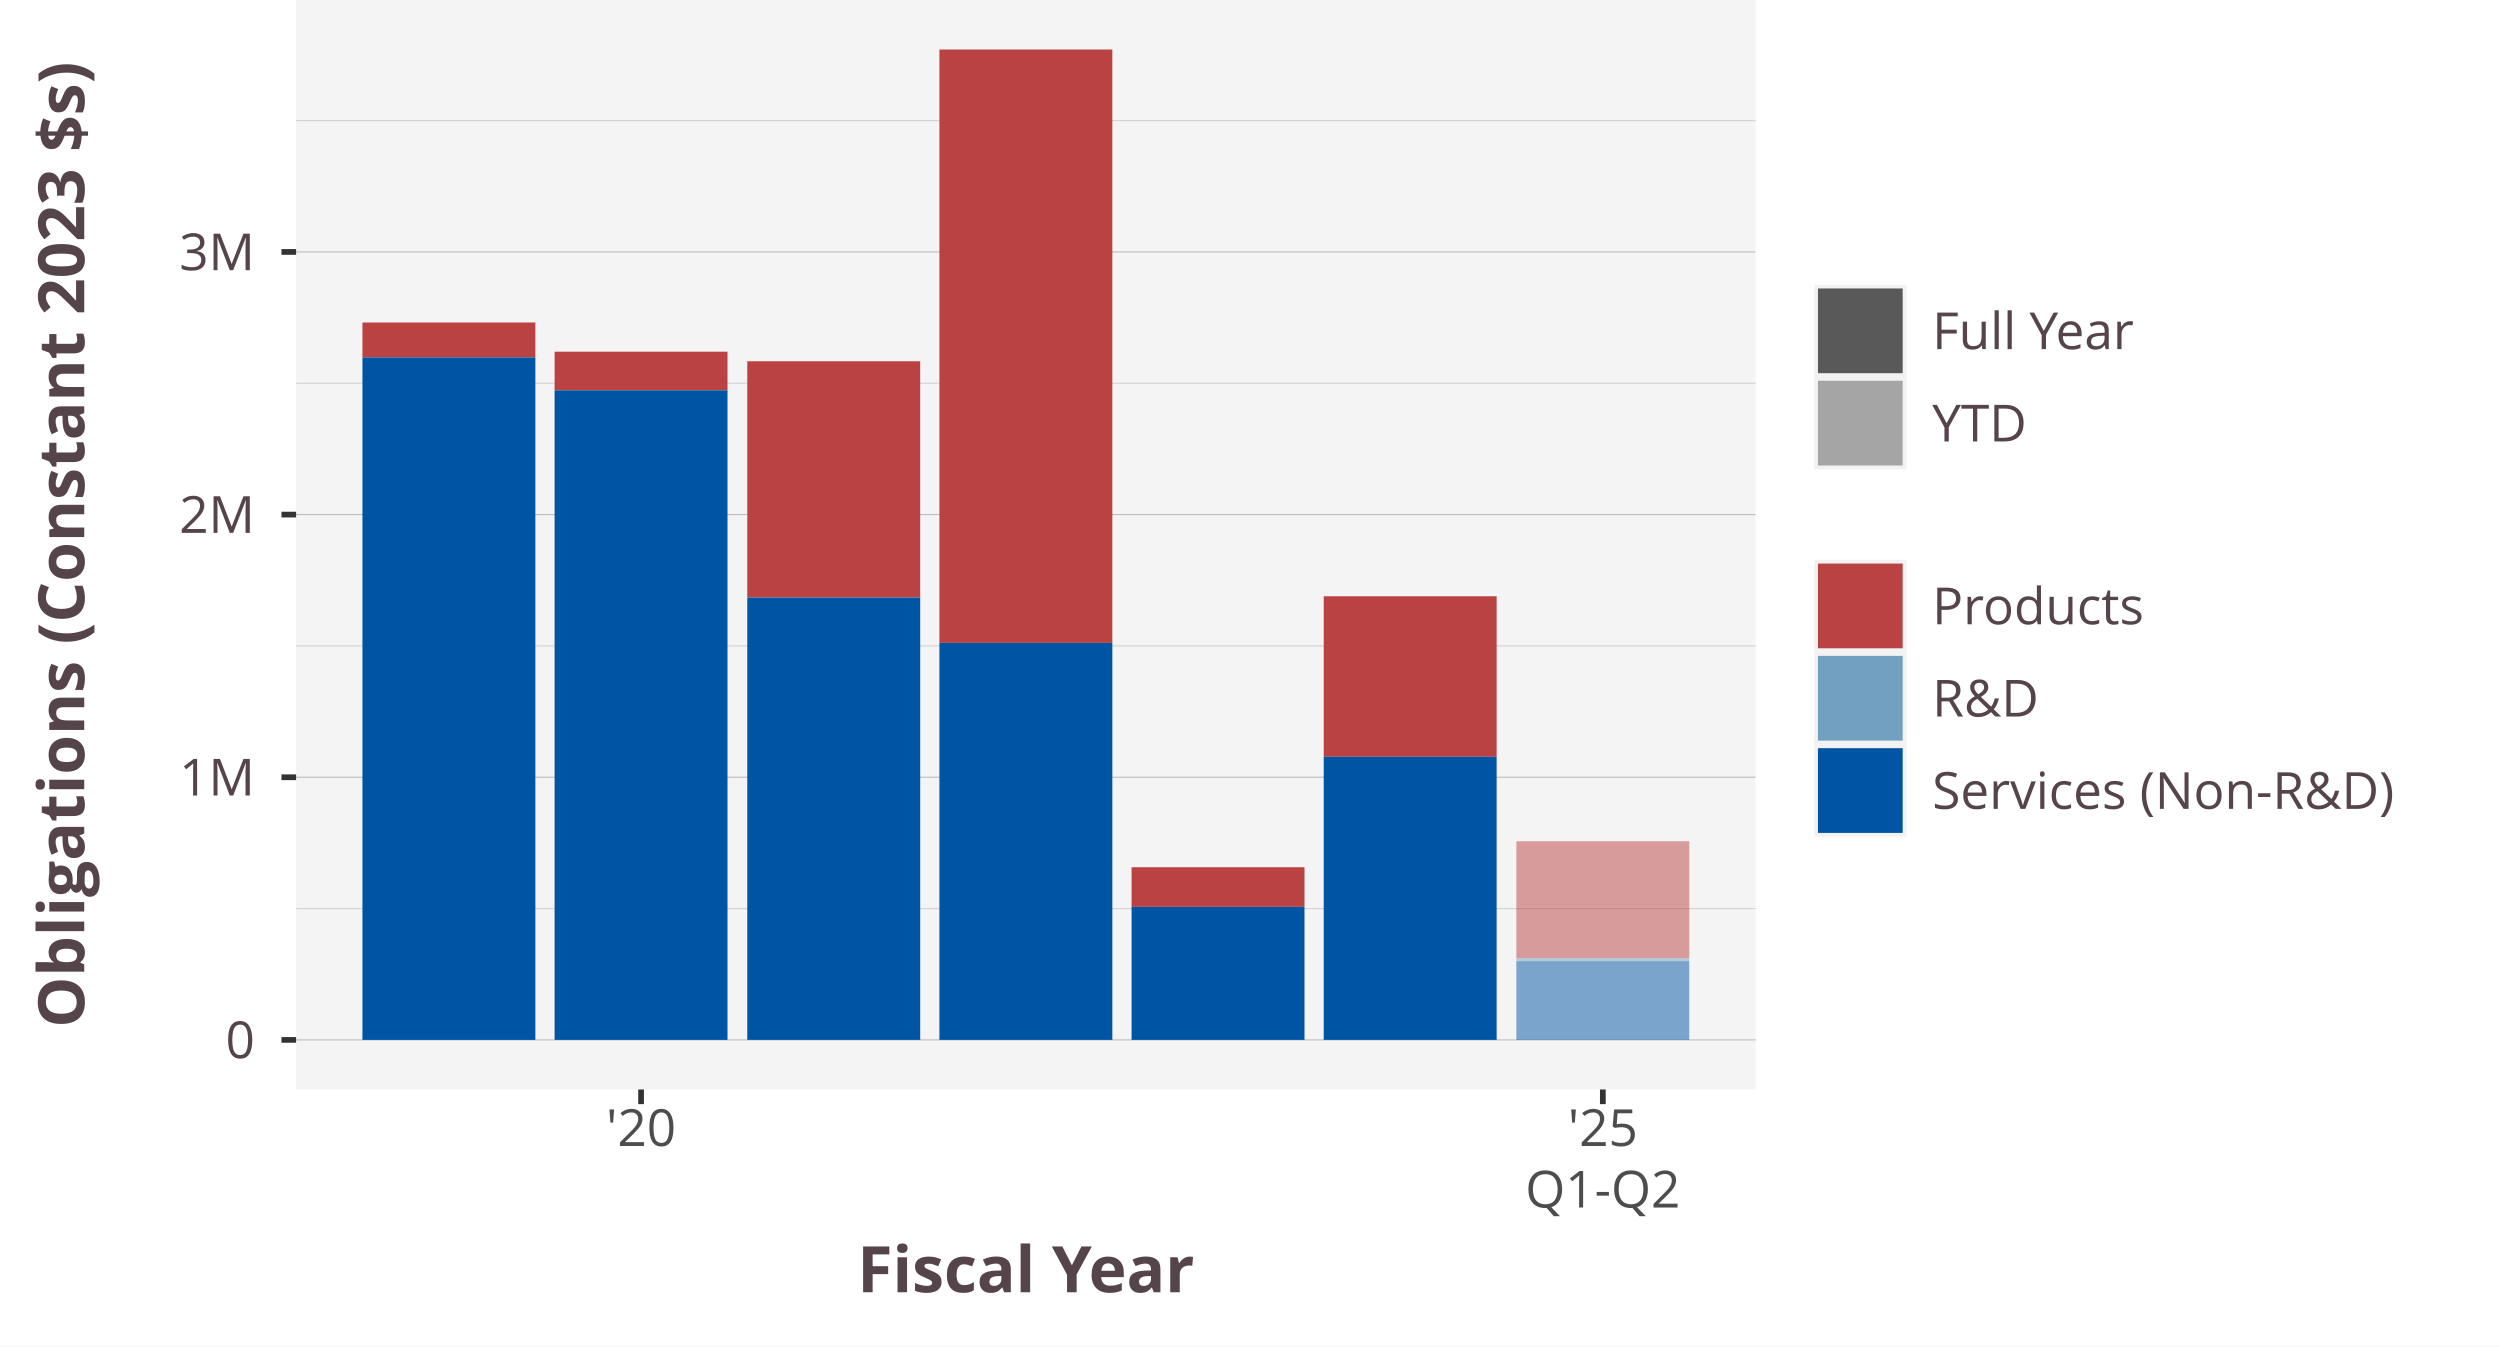
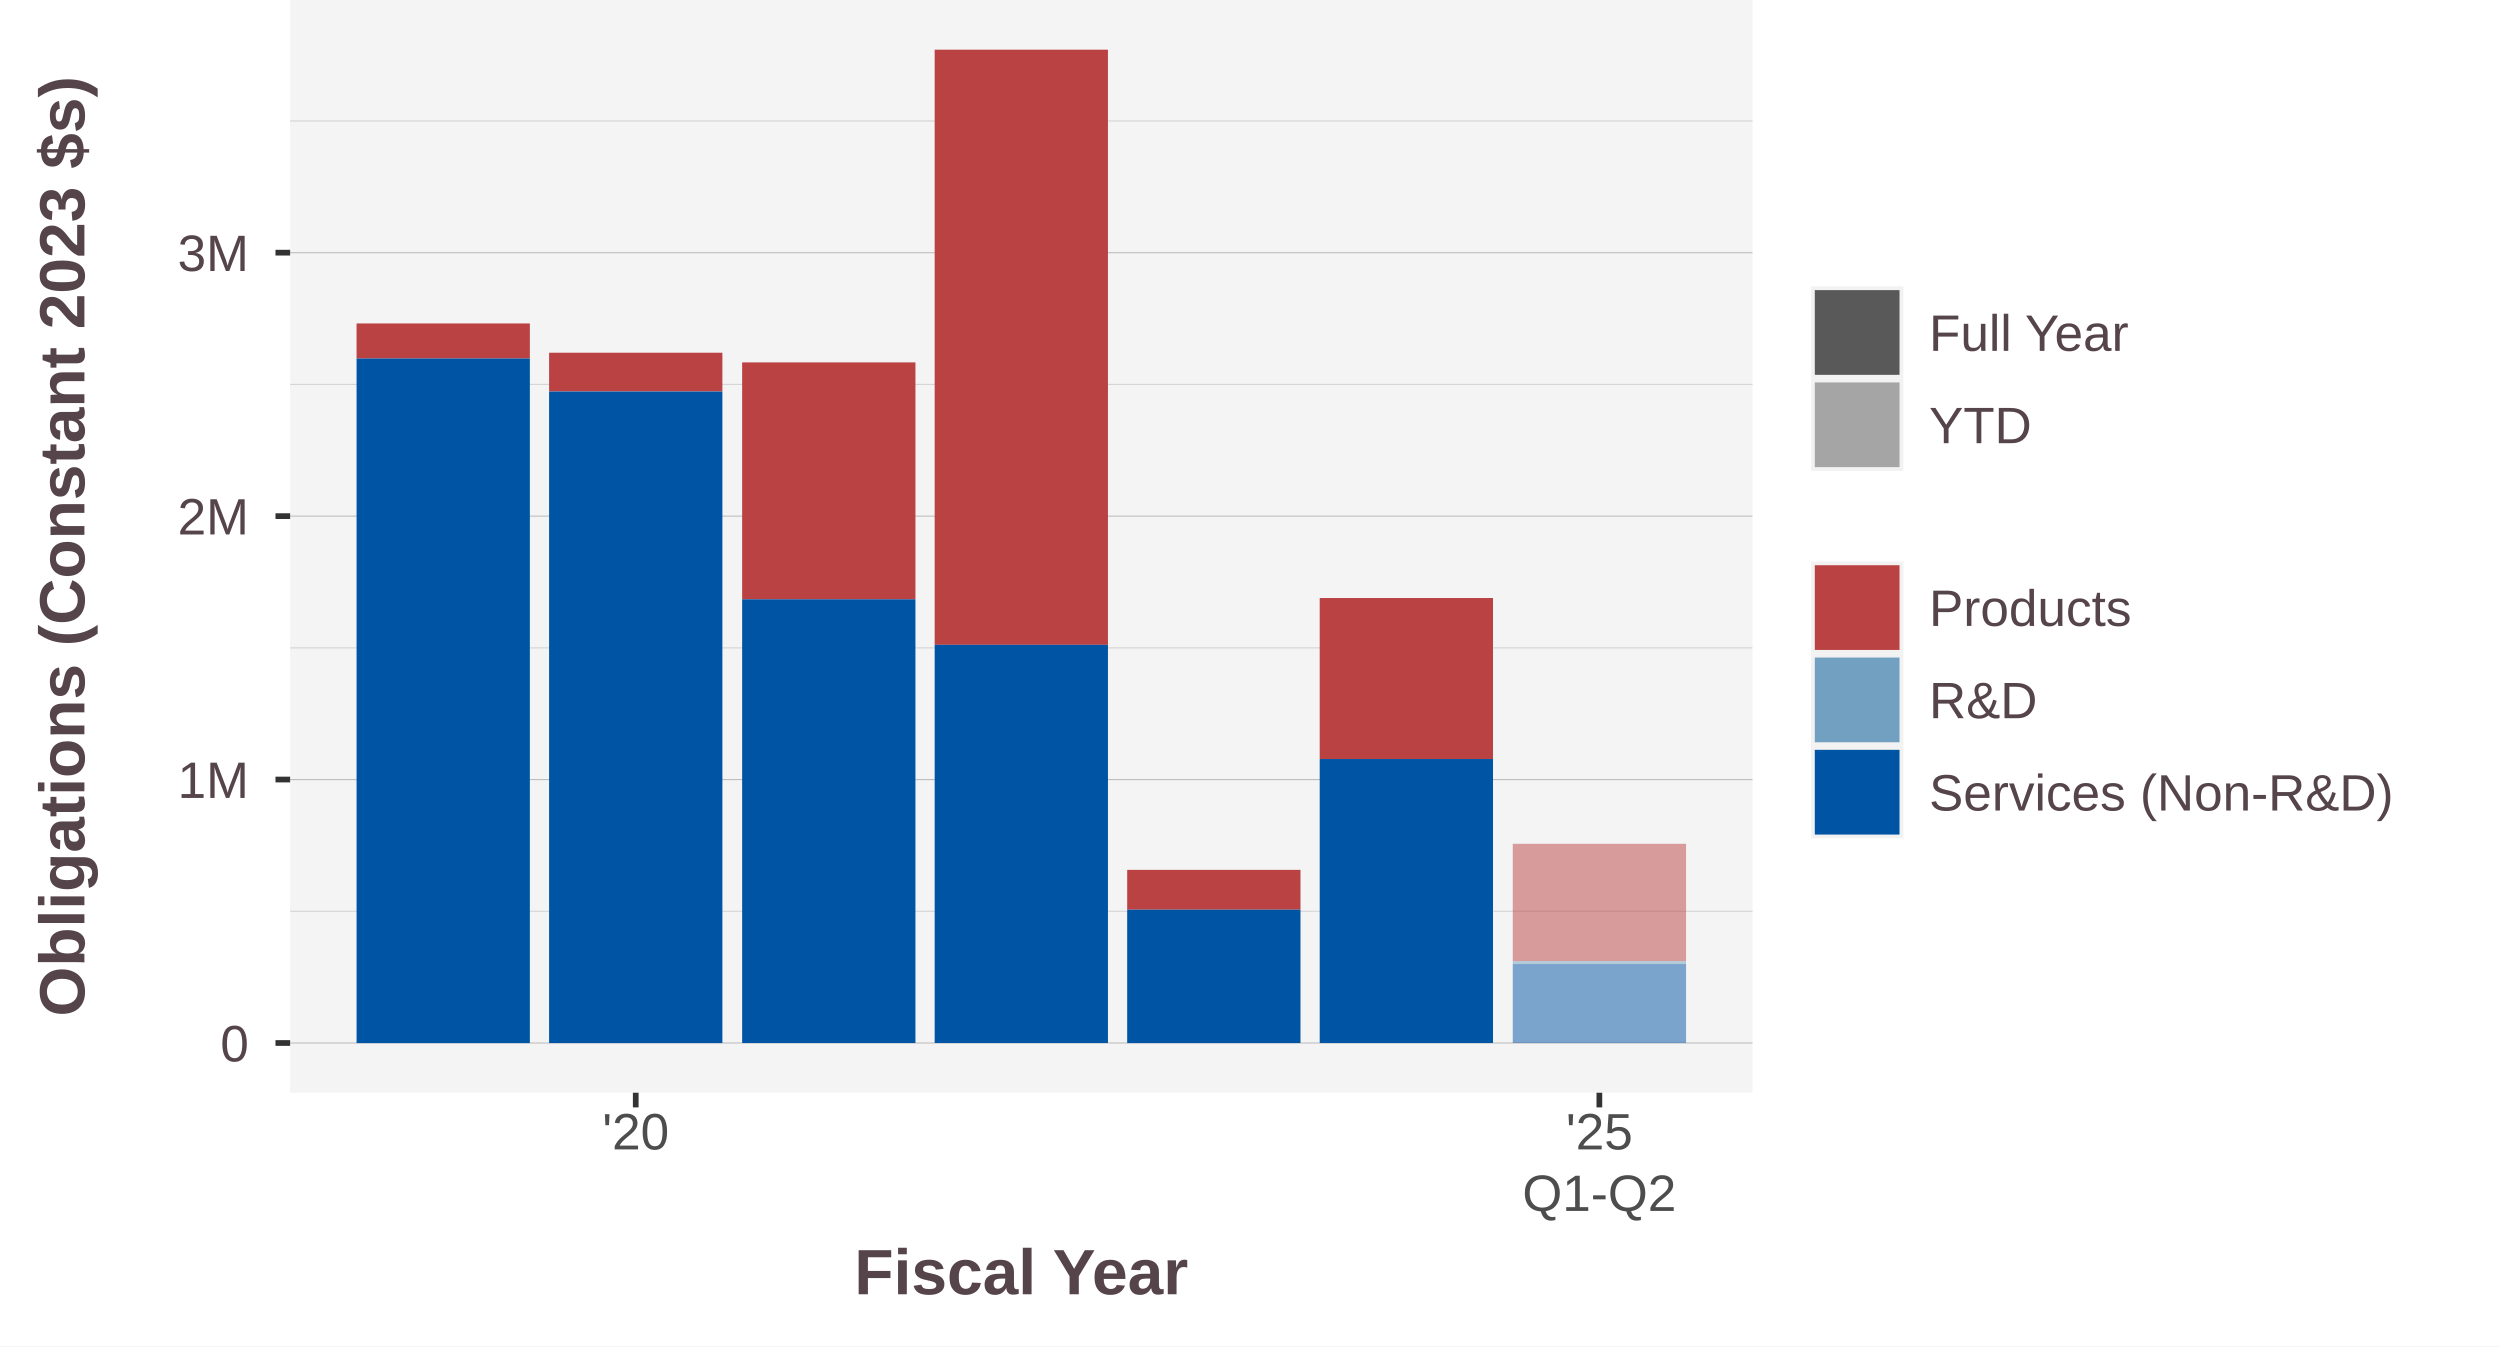
<svg xmlns="http://www.w3.org/2000/svg" class="svglite" width="468.00pt" height="252.00pt" viewBox="0 0 468.00 252.00">
  <defs>
    <style type="text/css">
    .svglite line, .svglite polyline, .svglite polygon, .svglite path, .svglite rect, .svglite circle {
      fill: none;
      stroke: #000000;
      stroke-linecap: round;
      stroke-linejoin: round;
      stroke-miterlimit: 10.00;
    }
    .svglite text {
      white-space: pre;
    }
  </style>
  </defs>
  <rect width="100%" height="100%" style="stroke: none; fill: #FFFFFF;" />
  <defs>
    <clipPath id="cpMC4wMHw0NjguMDB8MC4wMHwyNTIuMDA=">
      <rect x="0.00" y="0.00" width="468.00" height="252.00" />
    </clipPath>
  </defs>
  <g clip-path="url(#cpMC4wMHw0NjguMDB8MC4wMHwyNTIuMDA=)">
    <rect x="0.00" y="0.00" width="468.00" height="252.00" style="stroke-width: 1.07; stroke: #FFFFFF; fill: #FFFFFF;" />
  </g>
  <defs>
-     <clipPath id="cpNTUuNDN8MzI4LjY2fDAuMDB8MjAzLjk1">
-       <rect x="55.43" y="0.00" width="273.22" height="203.95" />
+     <clipPath id="cpNTQuMzF8MzI4LjA3fDAuMDB8MjA0LjU2">
+       <rect x="54.31" y="0.00" width="273.76" height="204.56" />
    </clipPath>
  </defs>
-   <g clip-path="url(#cpNTUuNDN8MzI4LjY2fDAuMDB8MjAzLjk1)">
-     <rect x="55.43" y="-0" width="273.22" height="203.95" style="stroke-width: 1.07; stroke: none; fill: #F4F4F4;" />
-     <polyline points="55.43,170.08 328.66,170.08 " style="stroke-width: 0.21; stroke: #D3D3D3; stroke-linecap: butt;" />
-     <polyline points="55.43,120.91 328.66,120.91 " style="stroke-width: 0.21; stroke: #D3D3D3; stroke-linecap: butt;" />
-     <polyline points="55.43,71.74 328.66,71.74 " style="stroke-width: 0.21; stroke: #D3D3D3; stroke-linecap: butt;" />
-     <polyline points="55.43,22.57 328.66,22.57 " style="stroke-width: 0.21; stroke: #D3D3D3; stroke-linecap: butt;" />
-     <polyline points="55.43,194.67 328.66,194.67 " style="stroke-width: 0.21; stroke: #BEBEBE; stroke-linecap: butt;" />
-     <polyline points="55.43,145.50 328.66,145.50 " style="stroke-width: 0.21; stroke: #BEBEBE; stroke-linecap: butt;" />
-     <polyline points="55.43,96.33 328.66,96.33 " style="stroke-width: 0.21; stroke: #BEBEBE; stroke-linecap: butt;" />
-     <polyline points="55.43,47.16 328.66,47.16 " style="stroke-width: 0.21; stroke: #BEBEBE; stroke-linecap: butt;" />
-     <rect x="67.85" y="60.37" width="32.37" height="6.54" style="stroke-width: 1.07; stroke: none; stroke-linecap: butt; stroke-linejoin: miter; fill: #BB4243;" />
-     <rect x="103.82" y="65.84" width="32.37" height="7.23" style="stroke-width: 1.07; stroke: none; stroke-linecap: butt; stroke-linejoin: miter; fill: #BB4243;" />
-     <rect x="139.89" y="67.63" width="32.37" height="44.22" style="stroke-width: 1.07; stroke: none; stroke-linecap: butt; stroke-linejoin: miter; fill: #BB4243;" />
-     <rect x="175.86" y="9.27" width="32.37" height="111.08" style="stroke-width: 1.07; stroke: none; stroke-linecap: butt; stroke-linejoin: miter; fill: #BB4243;" />
-     <rect x="211.83" y="162.35" width="32.37" height="7.42" style="stroke-width: 1.07; stroke: none; stroke-linecap: butt; stroke-linejoin: miter; fill: #BB4243;" />
-     <rect x="247.80" y="111.62" width="32.37" height="30.05" style="stroke-width: 1.07; stroke: none; stroke-linecap: butt; stroke-linejoin: miter; fill: #BB4243;" />
-     <rect x="283.86" y="157.48" width="32.37" height="21.90" style="stroke-width: 1.07; stroke: none; stroke-linecap: butt; stroke-linejoin: miter; fill: #BB4243; fill-opacity: 0.50;" />
-     <rect x="67.85" y="194.67" width="32.37" height="0.010" style="stroke-width: 1.07; stroke: none; stroke-linecap: butt; stroke-linejoin: miter; fill: #72A0C1;" />
-     <rect x="283.86" y="179.38" width="32.37" height="0.55" style="stroke-width: 1.07; stroke: none; stroke-linecap: butt; stroke-linejoin: miter; fill: #72A0C1; fill-opacity: 0.50;" />
-     <rect x="67.85" y="66.91" width="32.37" height="127.76" style="stroke-width: 1.07; stroke: none; stroke-linecap: butt; stroke-linejoin: miter; fill: #0054A4;" />
-     <rect x="103.82" y="73.07" width="32.37" height="121.60" style="stroke-width: 1.07; stroke: none; stroke-linecap: butt; stroke-linejoin: miter; fill: #0054A4;" />
-     <rect x="139.89" y="111.86" width="32.37" height="82.81" style="stroke-width: 1.07; stroke: none; stroke-linecap: butt; stroke-linejoin: miter; fill: #0054A4;" />
-     <rect x="175.86" y="120.35" width="32.37" height="74.32" style="stroke-width: 1.07; stroke: none; stroke-linecap: butt; stroke-linejoin: miter; fill: #0054A4;" />
-     <rect x="211.83" y="169.78" width="32.37" height="24.89" style="stroke-width: 1.07; stroke: none; stroke-linecap: butt; stroke-linejoin: miter; fill: #0054A4;" />
-     <rect x="247.80" y="141.67" width="32.37" height="53.00" style="stroke-width: 1.07; stroke: none; stroke-linecap: butt; stroke-linejoin: miter; fill: #0054A4;" />
-     <rect x="283.86" y="179.93" width="32.37" height="14.74" style="stroke-width: 1.07; stroke: none; stroke-linecap: butt; stroke-linejoin: miter; fill: #0054A4; fill-opacity: 0.50;" />
+   <g clip-path="url(#cpNTQuMzF8MzI4LjA3fDAuMDB8MjA0LjU2)">
+     <rect x="54.31" y="-0" width="273.76" height="204.56" style="stroke-width: 1.07; stroke: none; fill: #F4F4F4;" />
+     <polyline points="54.31,170.59 328.07,170.59 " style="stroke-width: 0.21; stroke: #D3D3D3; stroke-linecap: butt;" />
+     <polyline points="54.31,121.28 328.07,121.28 " style="stroke-width: 0.21; stroke: #D3D3D3; stroke-linecap: butt;" />
+     <polyline points="54.31,71.96 328.07,71.96 " style="stroke-width: 0.21; stroke: #D3D3D3; stroke-linecap: butt;" />
+     <polyline points="54.31,22.64 328.07,22.64 " style="stroke-width: 0.21; stroke: #D3D3D3; stroke-linecap: butt;" />
+     <polyline points="54.31,195.25 328.07,195.25 " style="stroke-width: 0.21; stroke: #BEBEBE; stroke-linecap: butt;" />
+     <polyline points="54.31,145.93 328.07,145.93 " style="stroke-width: 0.21; stroke: #BEBEBE; stroke-linecap: butt;" />
+     <polyline points="54.31,96.62 328.07,96.62 " style="stroke-width: 0.21; stroke: #BEBEBE; stroke-linecap: butt;" />
+     <polyline points="54.31,47.30 328.07,47.30 " style="stroke-width: 0.21; stroke: #BEBEBE; stroke-linecap: butt;" />
+     <rect x="66.75" y="60.55" width="32.44" height="6.56" style="stroke-width: 1.07; stroke: none; stroke-linecap: butt; stroke-linejoin: miter; fill: #BB4243;" />
+     <rect x="102.79" y="66.03" width="32.44" height="7.25" style="stroke-width: 1.07; stroke: none; stroke-linecap: butt; stroke-linejoin: miter; fill: #BB4243;" />
+     <rect x="138.93" y="67.84" width="32.44" height="44.35" style="stroke-width: 1.07; stroke: none; stroke-linecap: butt; stroke-linejoin: miter; fill: #BB4243;" />
+     <rect x="174.97" y="9.30" width="32.44" height="111.41" style="stroke-width: 1.07; stroke: none; stroke-linecap: butt; stroke-linejoin: miter; fill: #BB4243;" />
+     <rect x="211.01" y="162.84" width="32.44" height="7.45" style="stroke-width: 1.07; stroke: none; stroke-linecap: butt; stroke-linejoin: miter; fill: #BB4243;" />
+     <rect x="247.05" y="111.95" width="32.44" height="30.14" style="stroke-width: 1.07; stroke: none; stroke-linecap: butt; stroke-linejoin: miter; fill: #BB4243;" />
+     <rect x="283.19" y="157.96" width="32.44" height="21.96" style="stroke-width: 1.07; stroke: none; stroke-linecap: butt; stroke-linejoin: miter; fill: #BB4243; fill-opacity: 0.50;" />
+     <rect x="66.75" y="195.25" width="32.44" height="0.010" style="stroke-width: 1.07; stroke: none; stroke-linecap: butt; stroke-linejoin: miter; fill: #72A0C1;" />
+     <rect x="283.19" y="179.92" width="32.44" height="0.55" style="stroke-width: 1.07; stroke: none; stroke-linecap: butt; stroke-linejoin: miter; fill: #72A0C1; fill-opacity: 0.50;" />
+     <rect x="66.75" y="67.11" width="32.44" height="128.15" style="stroke-width: 1.07; stroke: none; stroke-linecap: butt; stroke-linejoin: miter; fill: #0054A4;" />
+     <rect x="102.79" y="73.29" width="32.44" height="121.97" style="stroke-width: 1.07; stroke: none; stroke-linecap: butt; stroke-linejoin: miter; fill: #0054A4;" />
+     <rect x="138.93" y="112.19" width="32.44" height="83.06" style="stroke-width: 1.07; stroke: none; stroke-linecap: butt; stroke-linejoin: miter; fill: #0054A4;" />
+     <rect x="174.97" y="120.71" width="32.44" height="74.54" style="stroke-width: 1.07; stroke: none; stroke-linecap: butt; stroke-linejoin: miter; fill: #0054A4;" />
+     <rect x="211.01" y="170.29" width="32.44" height="24.97" style="stroke-width: 1.07; stroke: none; stroke-linecap: butt; stroke-linejoin: miter; fill: #0054A4;" />
+     <rect x="247.05" y="142.09" width="32.44" height="53.16" style="stroke-width: 1.07; stroke: none; stroke-linecap: butt; stroke-linejoin: miter; fill: #0054A4;" />
+     <rect x="283.19" y="180.47" width="32.44" height="14.78" style="stroke-width: 1.07; stroke: none; stroke-linecap: butt; stroke-linejoin: miter; fill: #0054A4; fill-opacity: 0.50;" />
  </g>
  <g clip-path="url(#cpMC4wMHw0NjguMDB8MC4wMHwyNTIuMDA=)">
-     <text x="47.71" y="198.09" text-anchor="end" style="font-size: 9.60px;fill: #554449; font-family: &quot;Open Sans&quot;;" textLength="5.49px" lengthAdjust="spacingAndGlyphs">0</text>
-     <text x="47.71" y="148.92" text-anchor="end" style="font-size: 9.60px;fill: #554449; font-family: &quot;Open Sans&quot;;" textLength="14.11px" lengthAdjust="spacingAndGlyphs">1M</text>
-     <text x="47.71" y="99.75" text-anchor="end" style="font-size: 9.60px;fill: #554449; font-family: &quot;Open Sans&quot;;" textLength="14.11px" lengthAdjust="spacingAndGlyphs">2M</text>
-     <text x="47.71" y="50.58" text-anchor="end" style="font-size: 9.60px;fill: #554449; font-family: &quot;Open Sans&quot;;" textLength="14.11px" lengthAdjust="spacingAndGlyphs">3M</text>
-     <polyline points="52.69,194.67 55.43,194.67 " style="stroke-width: 1.07; stroke: #333333; stroke-linecap: butt;" />
-     <polyline points="52.69,145.50 55.43,145.50 " style="stroke-width: 1.07; stroke: #333333; stroke-linecap: butt;" />
-     <polyline points="52.69,96.33 55.43,96.33 " style="stroke-width: 1.07; stroke: #333333; stroke-linecap: butt;" />
-     <polyline points="52.69,47.16 55.43,47.16 " style="stroke-width: 1.07; stroke: #333333; stroke-linecap: butt;" />
-     <polyline points="120.01,206.69 120.01,203.95 " style="stroke-width: 1.07; stroke: #333333; stroke-linecap: butt;" />
-     <polyline points="300.05,206.69 300.05,203.95 " style="stroke-width: 1.07; stroke: #333333; stroke-linecap: butt;" />
-     <text x="120.01" y="214.53" text-anchor="middle" style="font-size: 9.60px;fill: #4D4D4D; font-family: &quot;Open Sans&quot;;" textLength="13.08px" lengthAdjust="spacingAndGlyphs">'20</text>
-     <text x="300.05" y="214.53" text-anchor="middle" style="font-size: 9.60px;fill: #4D4D4D; font-family: &quot;Open Sans&quot;;" textLength="13.08px" lengthAdjust="spacingAndGlyphs">'25</text>
-     <text x="300.05" y="226.05" text-anchor="middle" style="font-size: 9.60px;fill: #4D4D4D; font-family: &quot;Open Sans&quot;;" textLength="28.98px" lengthAdjust="spacingAndGlyphs">Q1-Q2</text>
-     <text x="192.04" y="241.91" text-anchor="middle" style="font-size: 12.00px; font-weight: bold;fill: #554449; font-family: &quot;Open Sans&quot;;" textLength="63.71px" lengthAdjust="spacingAndGlyphs">Fiscal Year</text>
-     <text transform="translate(15.77,101.97) rotate(-90)" text-anchor="middle" style="font-size: 12.00px; font-weight: bold;fill: #554449; font-family: &quot;Open Sans&quot;;" textLength="180.95px" lengthAdjust="spacingAndGlyphs">Obligations (Constant 2023 $s)</text>
-     <rect x="339.62" y="47.32" width="62.25" height="40.54" style="stroke-width: 1.07; stroke: none; fill: #FFFFFF;" />
-     <rect x="339.62" y="53.30" width="17.28" height="17.28" style="stroke-width: 1.07; stroke: none; fill: #F2F2F2;" />
-     <rect x="340.32" y="54.00" width="15.86" height="15.86" style="stroke-width: 1.07; stroke: none; stroke-linecap: butt; stroke-linejoin: miter; fill: #595959;" />
-     <rect x="339.62" y="70.58" width="17.28" height="17.28" style="stroke-width: 1.07; stroke: none; fill: #F2F2F2;" />
-     <rect x="340.32" y="71.28" width="15.86" height="15.86" style="stroke-width: 1.07; stroke: none; stroke-linecap: butt; stroke-linejoin: miter; fill: #595959; fill-opacity: 0.50;" />
-     <text x="361.72" y="65.36" style="font-size: 9.60px;fill: #554449; font-family: &quot;Open Sans&quot;;" textLength="38.15px" lengthAdjust="spacingAndGlyphs">Full Year</text>
-     <text x="361.72" y="82.64" style="font-size: 9.60px;fill: #554449; font-family: &quot;Open Sans&quot;;" textLength="17.60px" lengthAdjust="spacingAndGlyphs">YTD</text>
-     <rect x="339.62" y="98.81" width="110.38" height="57.82" style="stroke-width: 1.07; stroke: none; fill: #FFFFFF;" />
-     <rect x="339.62" y="104.79" width="17.28" height="17.28" style="stroke-width: 1.07; stroke: none; fill: #F2F2F2;" />
-     <rect x="340.32" y="105.50" width="15.86" height="15.86" style="stroke-width: 1.07; stroke: none; stroke-linecap: butt; stroke-linejoin: miter; fill: #BB4243;" />
-     <rect x="339.62" y="122.07" width="17.28" height="17.28" style="stroke-width: 1.07; stroke: none; fill: #F2F2F2;" />
-     <rect x="340.32" y="122.78" width="15.86" height="15.86" style="stroke-width: 1.07; stroke: none; stroke-linecap: butt; stroke-linejoin: miter; fill: #72A0C1;" />
-     <rect x="339.62" y="139.35" width="17.28" height="17.28" style="stroke-width: 1.07; stroke: none; fill: #F2F2F2;" />
-     <rect x="340.32" y="140.06" width="15.86" height="15.86" style="stroke-width: 1.07; stroke: none; stroke-linecap: butt; stroke-linejoin: miter; fill: #0054A4;" />
-     <text x="361.72" y="116.86" style="font-size: 9.60px;fill: #554449; font-family: &quot;Open Sans&quot;;" textLength="39.79px" lengthAdjust="spacingAndGlyphs">Products</text>
-     <text x="361.72" y="134.14" style="font-size: 9.60px;fill: #554449; font-family: &quot;Open Sans&quot;;" textLength="19.86px" lengthAdjust="spacingAndGlyphs">R&amp;D</text>
-     <text x="361.72" y="151.42" style="font-size: 9.60px;fill: #554449; font-family: &quot;Open Sans&quot;;" textLength="86.28px" lengthAdjust="spacingAndGlyphs">Services (Non-R&amp;D)</text>
+     <text x="46.59" y="198.69" text-anchor="end" style="font-size: 9.60px;fill: #554449; font-family: &quot;Arial&quot;;" textLength="5.34px" lengthAdjust="spacingAndGlyphs">0</text>
+     <text x="46.59" y="149.37" text-anchor="end" style="font-size: 9.60px;fill: #554449; font-family: &quot;Arial&quot;;" textLength="13.33px" lengthAdjust="spacingAndGlyphs">1M</text>
+     <text x="46.59" y="100.05" text-anchor="end" style="font-size: 9.60px;fill: #554449; font-family: &quot;Arial&quot;;" textLength="13.33px" lengthAdjust="spacingAndGlyphs">2M</text>
+     <text x="46.59" y="50.73" text-anchor="end" style="font-size: 9.60px;fill: #554449; font-family: &quot;Arial&quot;;" textLength="13.33px" lengthAdjust="spacingAndGlyphs">3M</text>
+     <polyline points="51.57,195.25 54.31,195.25 " style="stroke-width: 1.07; stroke: #333333; stroke-linecap: butt;" />
+     <polyline points="51.57,145.93 54.31,145.93 " style="stroke-width: 1.07; stroke: #333333; stroke-linecap: butt;" />
+     <polyline points="51.57,96.62 54.31,96.62 " style="stroke-width: 1.07; stroke: #333333; stroke-linecap: butt;" />
+     <polyline points="51.57,47.30 54.31,47.30 " style="stroke-width: 1.07; stroke: #333333; stroke-linecap: butt;" />
+     <polyline points="119.01,207.30 119.01,204.56 " style="stroke-width: 1.07; stroke: #333333; stroke-linecap: butt;" />
+     <polyline points="299.40,207.30 299.40,204.56 " style="stroke-width: 1.07; stroke: #333333; stroke-linecap: butt;" />
+     <text x="119.01" y="215.17" text-anchor="middle" style="font-size: 9.60px;fill: #4D4D4D; font-family: &quot;Arial&quot;;" textLength="12.50px" lengthAdjust="spacingAndGlyphs">'20</text>
+     <text x="299.40" y="215.17" text-anchor="middle" style="font-size: 9.60px;fill: #4D4D4D; font-family: &quot;Arial&quot;;" textLength="12.50px" lengthAdjust="spacingAndGlyphs">'25</text>
+     <text x="299.40" y="226.69" text-anchor="middle" style="font-size: 9.60px;fill: #4D4D4D; font-family: &quot;Arial&quot;;" textLength="28.79px" lengthAdjust="spacingAndGlyphs">Q1-Q2</text>
+     <text x="191.19" y="242.28" text-anchor="middle" style="font-size: 12.00px; font-weight: bold;fill: #554449; font-family: &quot;Arial&quot;;" textLength="62.50px" lengthAdjust="spacingAndGlyphs">Fiscal Year</text>
+     <text transform="translate(15.80,102.28) rotate(-90)" text-anchor="middle" style="font-size: 12.00px; font-weight: bold;fill: #554449; font-family: &quot;Arial&quot;;" textLength="176.04px" lengthAdjust="spacingAndGlyphs">Obligations (Constant 2023 $s)</text>
+     <rect x="339.03" y="47.62" width="61.43" height="40.54" style="stroke-width: 1.07; stroke: none; fill: #FFFFFF;" />
+     <rect x="339.03" y="53.60" width="17.28" height="17.28" style="stroke-width: 1.07; stroke: none; fill: #F2F2F2;" />
+     <rect x="339.73" y="54.31" width="15.86" height="15.86" style="stroke-width: 1.07; stroke: none; stroke-linecap: butt; stroke-linejoin: miter; fill: #595959;" />
+     <rect x="339.03" y="70.88" width="17.28" height="17.28" style="stroke-width: 1.07; stroke: none; fill: #F2F2F2;" />
+     <rect x="339.73" y="71.59" width="15.86" height="15.86" style="stroke-width: 1.07; stroke: none; stroke-linecap: butt; stroke-linejoin: miter; fill: #595959; fill-opacity: 0.50;" />
+     <text x="361.13" y="65.68" style="font-size: 9.60px;fill: #554449; font-family: &quot;Arial&quot;;" textLength="37.33px" lengthAdjust="spacingAndGlyphs">Full Year</text>
+     <text x="361.13" y="82.96" style="font-size: 9.60px;fill: #554449; font-family: &quot;Arial&quot;;" textLength="19.18px" lengthAdjust="spacingAndGlyphs">YTD</text>
+     <rect x="339.03" y="99.12" width="110.97" height="57.82" style="stroke-width: 1.07; stroke: none; fill: #FFFFFF;" />
+     <rect x="339.03" y="105.10" width="17.28" height="17.28" style="stroke-width: 1.07; stroke: none; fill: #F2F2F2;" />
+     <rect x="339.73" y="105.81" width="15.86" height="15.86" style="stroke-width: 1.07; stroke: none; stroke-linecap: butt; stroke-linejoin: miter; fill: #BB4243;" />
+     <rect x="339.03" y="122.38" width="17.28" height="17.28" style="stroke-width: 1.07; stroke: none; fill: #F2F2F2;" />
+     <rect x="339.73" y="123.09" width="15.86" height="15.86" style="stroke-width: 1.07; stroke: none; stroke-linecap: butt; stroke-linejoin: miter; fill: #72A0C1;" />
+     <rect x="339.03" y="139.66" width="17.28" height="17.28" style="stroke-width: 1.07; stroke: none; fill: #F2F2F2;" />
+     <rect x="339.73" y="140.37" width="15.86" height="15.86" style="stroke-width: 1.07; stroke: none; stroke-linecap: butt; stroke-linejoin: miter; fill: #0054A4;" />
+     <text x="361.13" y="117.17" style="font-size: 9.60px;fill: #554449; font-family: &quot;Arial&quot;;" textLength="37.85px" lengthAdjust="spacingAndGlyphs">Products</text>
+     <text x="361.13" y="134.45" style="font-size: 9.60px;fill: #554449; font-family: &quot;Arial&quot;;" textLength="20.25px" lengthAdjust="spacingAndGlyphs">R&amp;D</text>
+     <text x="361.13" y="151.73" style="font-size: 9.60px;fill: #554449; font-family: &quot;Arial&quot;;" textLength="86.88px" lengthAdjust="spacingAndGlyphs">Services (Non-R&amp;D)</text>
  </g>
</svg>
